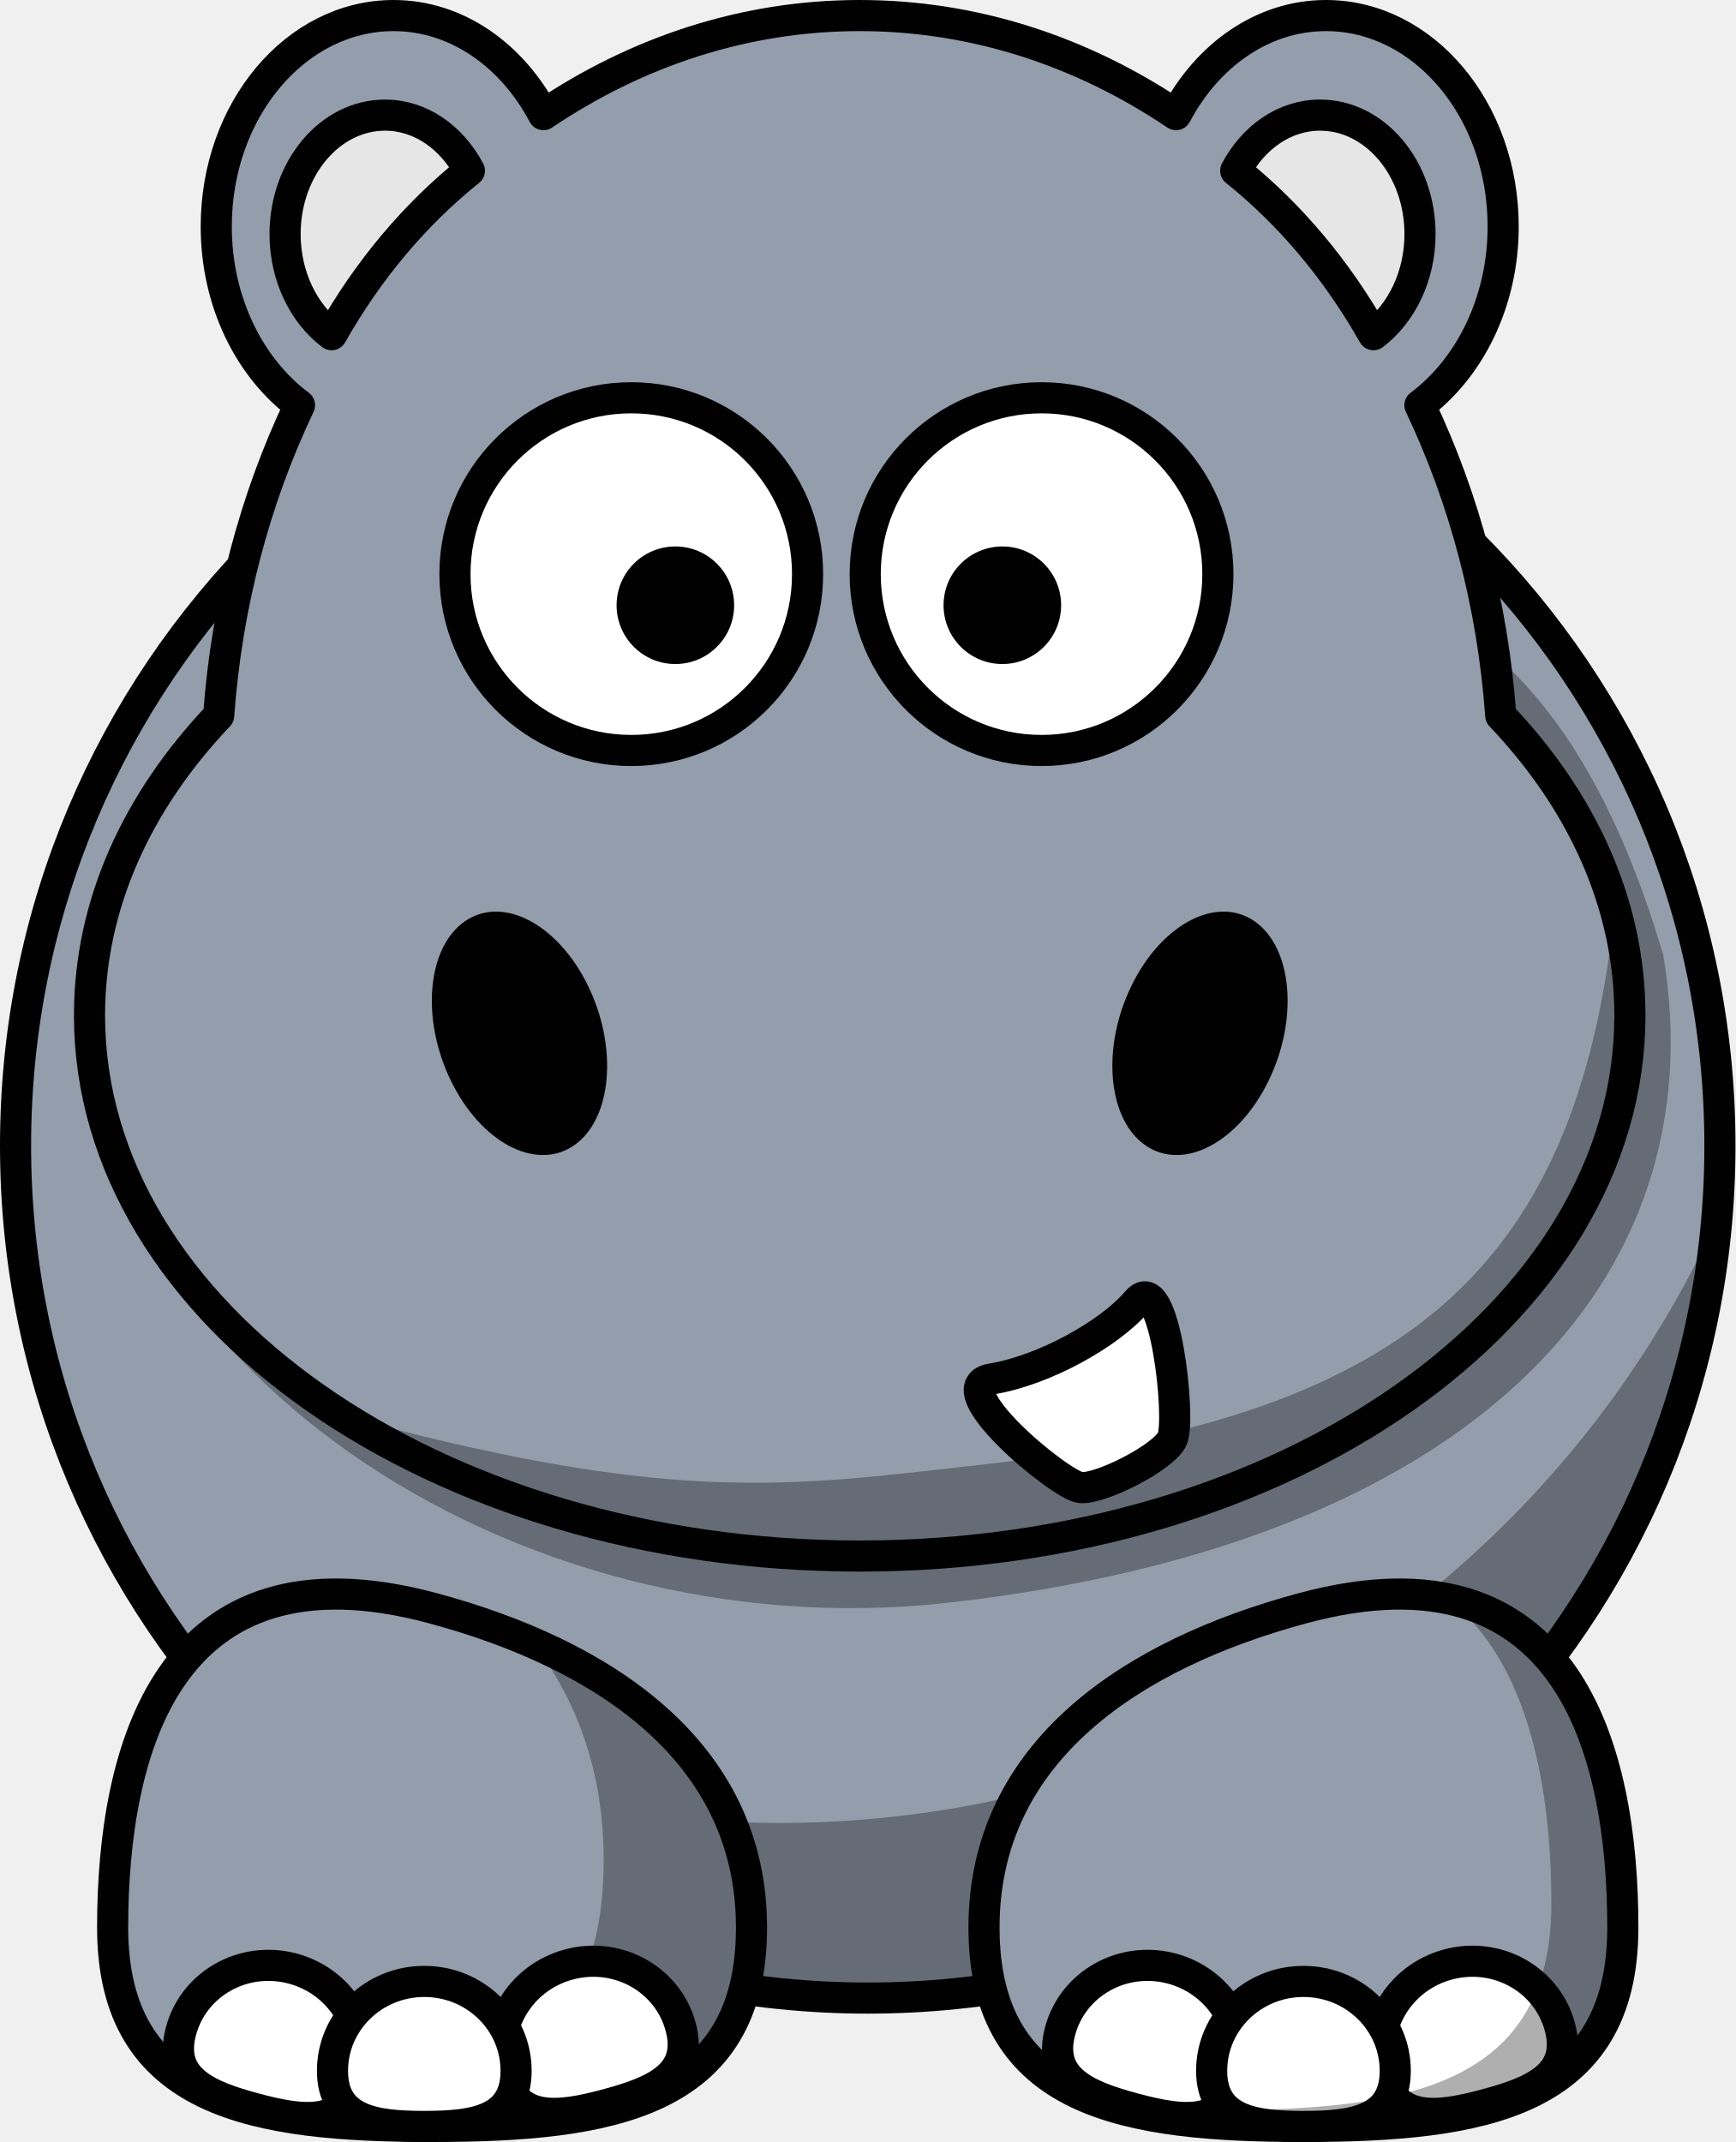
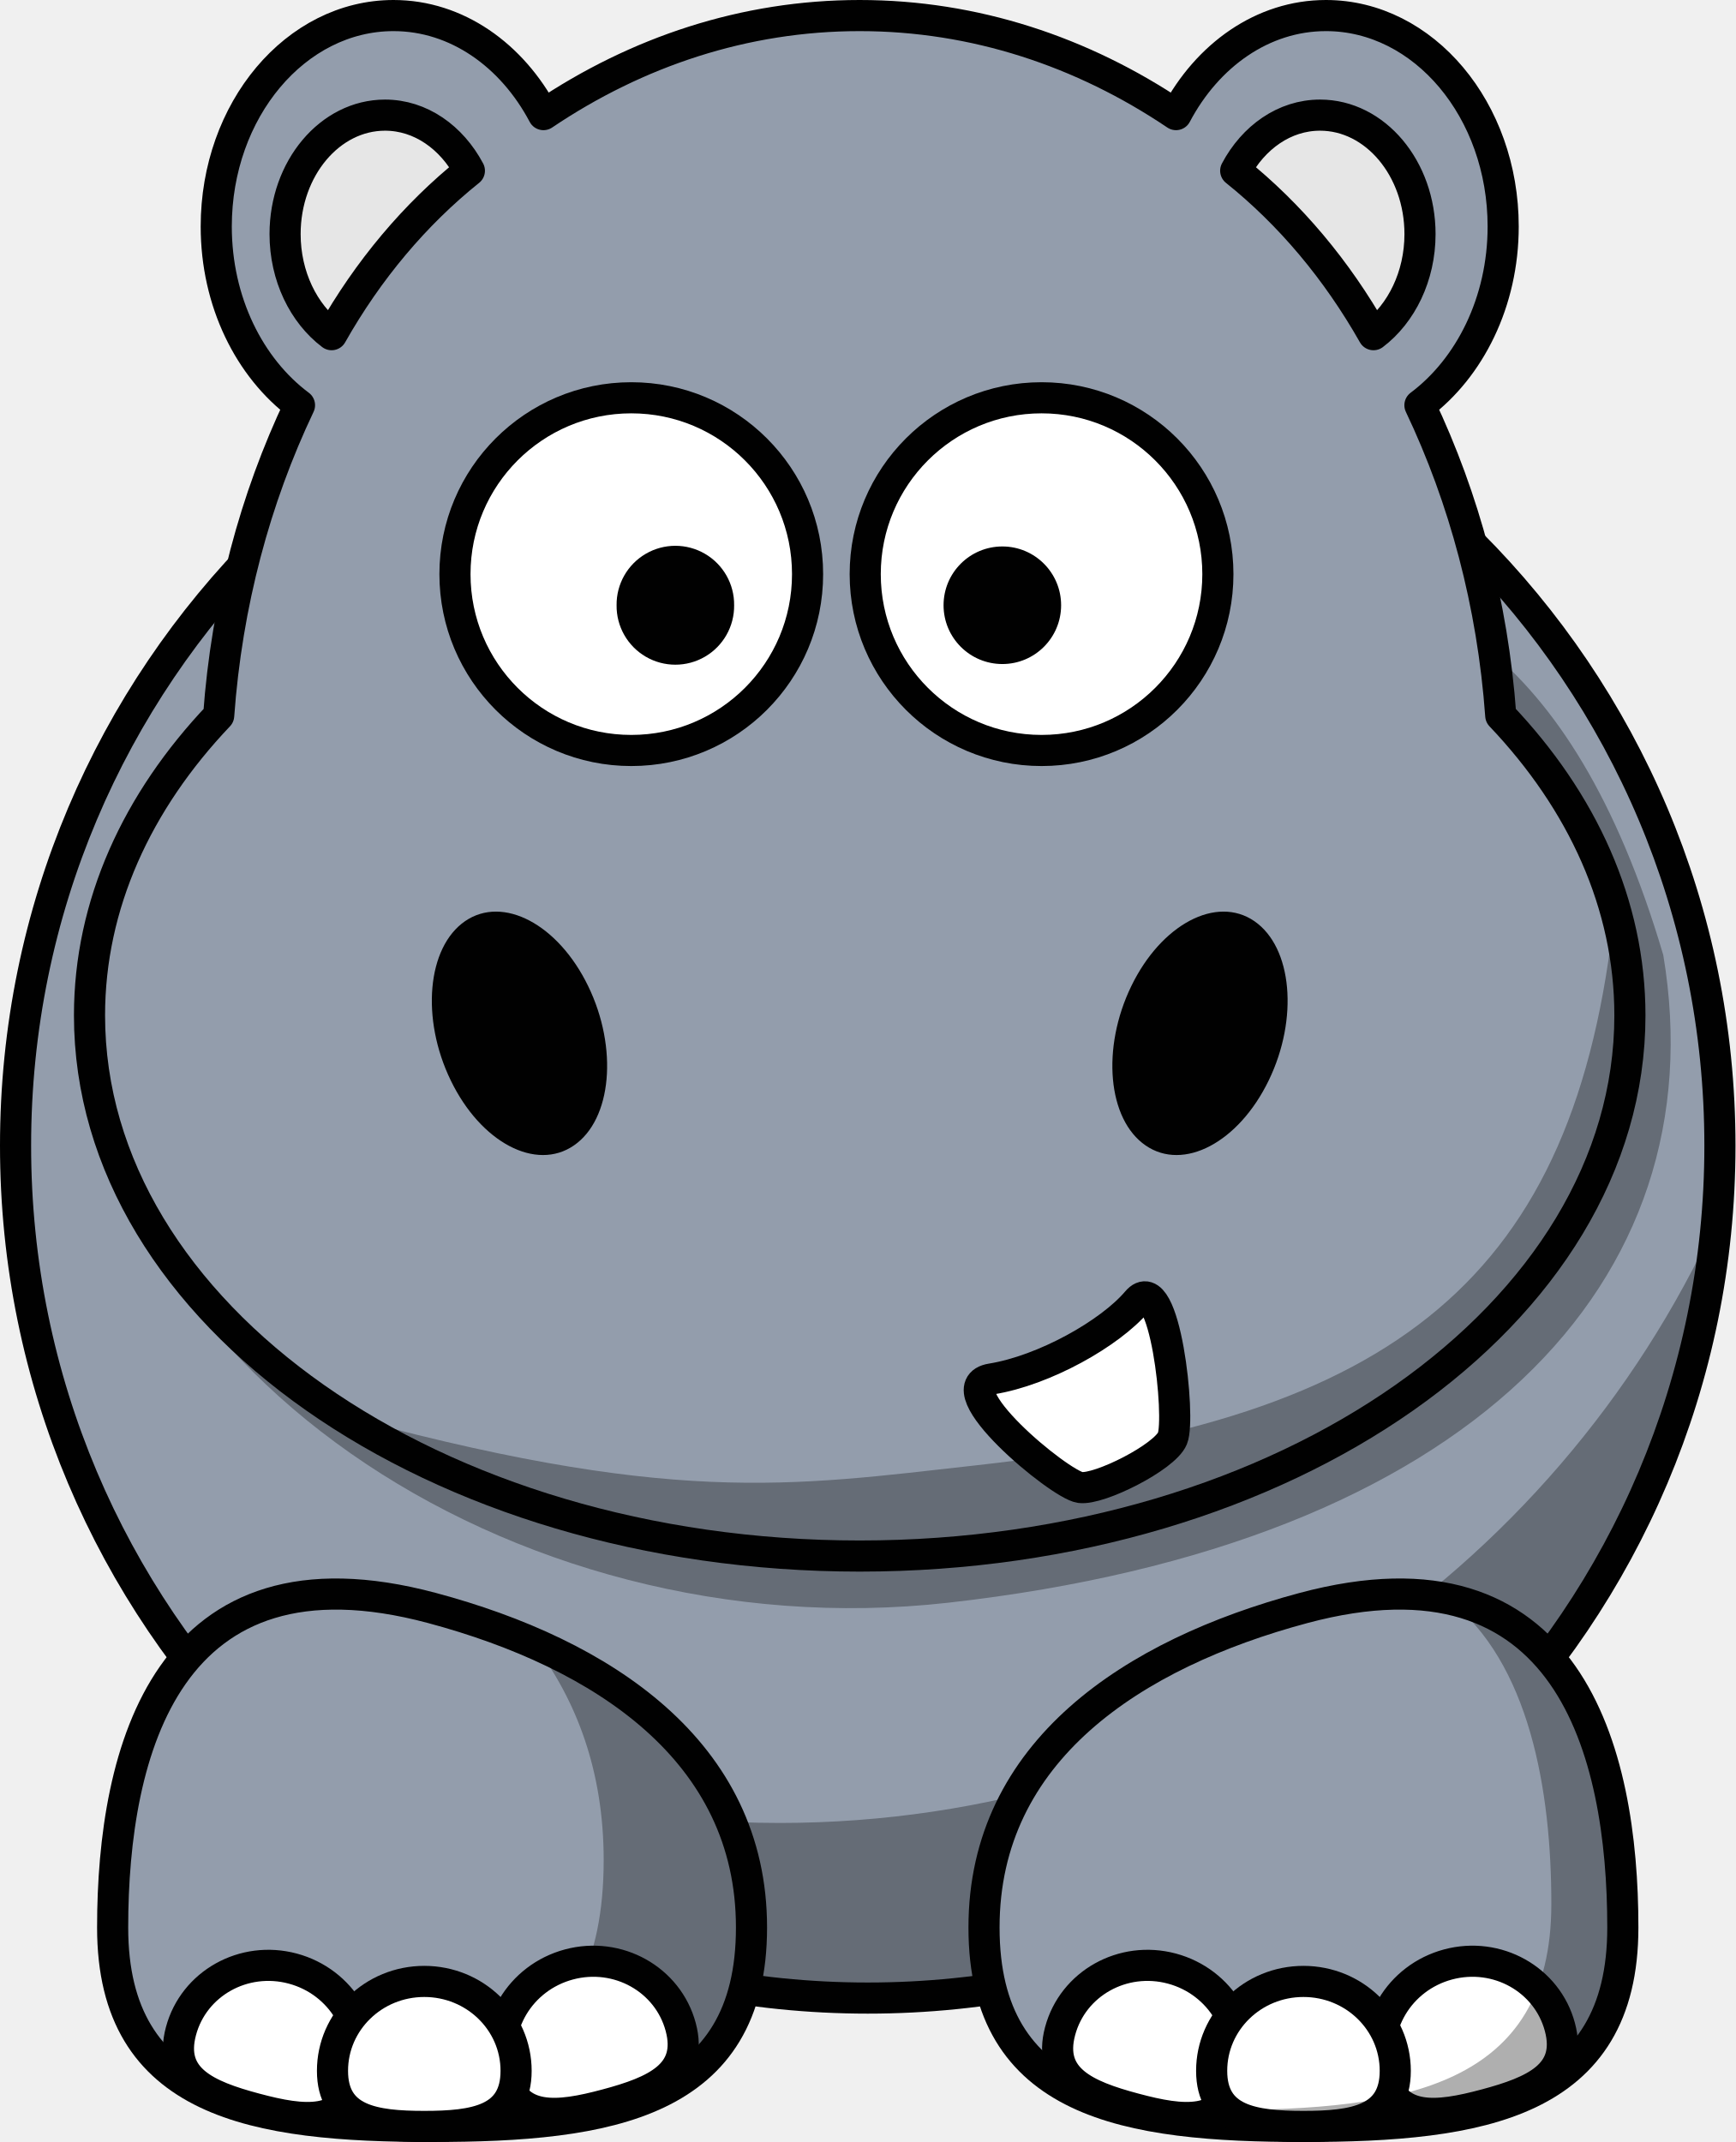
- <svg xmlns="http://www.w3.org/2000/svg" id="Layer_1" xml:space="preserve" version="1.0" viewBox="0 0 223.074 275.341">
-   <g id="g236">
-     <g id="g238">
-       <path id="path2383_2_" style="stroke-linejoin:round;stroke:#010101;stroke-width:4;stroke-linecap:round;fill:#939dac" d="m221.07 147.27c0.02 60.51-49.02 109.57-109.53 109.57-60.512 0-109.56-49.06-109.54-109.57-0.019-60.507 49.028-109.57 109.54-109.57 60.5 0.002 109.55 49.063 109.53 109.57z" />
-       <path id="path3353" style="fill-opacity:.314;fill:#010101" d="m220.65 156.86c-20.83 45.69-66.93 77.47-120.44 77.47-30.323 0-58.247-10.21-80.559-27.38 19.534 30.03 53.378 49.88 91.879 49.88 57.27 0 104.28-43.95 109.12-99.97z" />
-     </g>
-     <g id="g242">
-       <g id="g244">
-         <path id="path3245" style="stroke-linejoin:round;stroke:#010101;stroke-width:4;stroke-linecap:round;fill:#939dac" d="m14.479 247.77c-0.007 22.68 18.377 25.57 41.057 25.57 22.681 0 41.063-2.89 41.058-25.57 0.006-22.68-19.15-35.2-41.058-41.07-34.08-9.13-41.063 18.39-41.057 41.07z" />
-         <path id="path3297" style="fill-opacity:.314;fill:#010101" d="m68.531 211.19c5.617 7.37 9.065 16.56 9.063 27.91 0.007 26.82-18.383 30.25-41.063 30.25-3.51 0-6.904-0.11-10.156-0.35 7.439 3.62 17.751 4.35 29.156 4.35 22.68 0 41.069-2.91 41.063-25.59 0.005-18.03-12.1-29.61-28.063-36.57z" />
-         <g id="g248">
-           <path id="path3239" style="stroke-linejoin:round;stroke:#010101;stroke-width:4;stroke-linecap:round;fill:#ffffff" d="m87.495 260.56c1.644 6.13-3.251 8.28-9.547 9.96-6.296 1.69-11.607 2.28-13.248-3.85-1.644-6.13 2.129-12.46 8.424-14.15 6.296-1.69 12.73 1.91 14.371 8.04z" />
-           <path id="path3241" style="stroke-linejoin:round;stroke:#010101;stroke-width:4;stroke-linecap:round;fill:#ffffff" d="m46.054 267.2c-1.641 6.13-6.952 5.54-13.248 3.85-6.296-1.68-11.19-3.83-9.547-9.96 1.641-6.13 8.075-9.73 14.371-8.04 6.295 1.69 10.067 8.02 8.424 14.15z" />
-           <path id="path3243" style="stroke-linejoin:round;stroke:#010101;stroke-width:4;stroke-linecap:round;fill:#ffffff" d="m66.336 266.19c0.002 6.34-5.281 7.15-11.8 7.15-6.518 0-11.801-0.81-11.799-7.15-0.002-6.35 5.281-11.49 11.799-11.49 6.519 0 11.802 5.15 11.8 11.49z" />
-         </g>
-       </g>
-       <g id="g253">
-         <path id="path3220" style="stroke-linejoin:round;stroke:#010101;stroke-width:4;stroke-linecap:round;fill:#939dac" d="m208.59 247.77c0.01 22.68-18.37 25.57-41.05 25.57s-41.07-2.89-41.06-25.57c-0.01-22.68 19.15-35.2 41.06-41.07 34.08-9.13 41.06 18.39 41.05 41.07z" />
-         <g id="g256">
-           <path id="path3235_1_" style="stroke-linejoin:round;stroke:#010101;stroke-width:4;stroke-linecap:round;fill:#ffffff" d="m200.5 260.56c1.64 6.13-3.26 8.28-9.55 9.96-6.3 1.69-11.61 2.28-13.25-3.85s2.13-12.46 8.42-14.15c6.3-1.69 12.74 1.91 14.38 8.04z" />
-           <path id="path3237" style="stroke-linejoin:round;stroke:#010101;stroke-width:4;stroke-linecap:round;fill:#ffffff" d="m159.05 267.2c-1.64 6.13-6.95 5.54-13.24 3.85-6.3-1.68-11.19-3.83-9.55-9.96s8.07-9.73 14.37-8.04c6.29 1.69 10.07 8.02 8.42 14.15z" />
-           <path id="path3224" style="stroke-linejoin:round;stroke:#010101;stroke-width:4;stroke-linecap:round;fill:#ffffff" d="m179.34 266.19c0 6.34-5.28 7.15-11.8 7.15s-11.8-0.81-11.8-7.15c0-6.35 5.28-11.49 11.8-11.49s11.8 5.15 11.8 11.49z" />
-         </g>
-         <path id="path3358" style="fill-opacity:.314;fill:#010101" d="m186.06 205.52c10.56 8.15 13.35 24.67 13.34 39.24 0.01 23.47-19.01 26.47-42.47 26.47-5.09 0-9.94-0.16-14.47-0.62 6.94 2.22 15.63 2.72 25.07 2.72 22.68 0 41.07-2.88 41.06-25.57 0-17.76-4.29-38.49-22.53-42.24z" />
-       </g>
-     </g>
-     <g id="g262">
-       <path id="path3307" style="fill-opacity:.314;fill:#010101" d="m213.79 122.77c7 42-24.74 75.7-91.92 83.25-56.336 6.33-111.35-31.19-111.34-79 32.004-48.666 121.97-103.71 122.46-55.902 0.21 20.57 56.8-29.597 80.8 51.652z" />
-       <path id="path265" style="stroke-linejoin:round;stroke:#010101;stroke-width:4;stroke-linecap:round;fill:#939dac" d="m192.9 91.985c-1.04-14.407-4.7-27.927-10.39-39.897 6.41-4.801 10.7-13.3 10.7-22.971 0-14.967-10.21-27.117-22.78-27.117-8.13 0-15.24 5.104-19.27 12.733-12.02-8.094-25.89-12.733-40.67-12.733-14.781 0-28.627 4.643-40.638 12.733-4.032-7.629-11.14-12.733-19.269-12.733-12.576 0-22.788 12.15-22.788 27.117 0 9.684 4.276 18.174 10.701 22.971-5.691 11.97-9.348 25.491-10.387 39.899-10.487 11.033-16.604 24.283-16.604 38.533 0 38.39 44.323 69.5 98.995 69.5 54.68 0 99-31.11 99-69.5 0-14.25-6.11-27.5-16.6-38.535z" />
-       <g id="g267">
-         <path id="path2398_2_" style="fill:#010101" d="m163.07 138.89c-3.86 7.97-10.95 11.71-15.82 8.35-4.88-3.35-5.7-12.52-1.84-20.48s10.95-11.7 15.82-8.35c4.88 3.36 5.7 12.53 1.84 20.48z" />
-         <path id="path2412_1_" style="fill:#010101" d="m57.941 138.89c3.86 7.97 10.948 11.71 15.825 8.35 4.876-3.35 5.7-12.52 1.835-20.48-3.858-7.96-10.946-11.7-15.823-8.35-4.878 3.36-5.7 12.53-1.837 20.48z" />
-       </g>
-       <g id="g271">
-         <path id="path2483_3_" style="stroke-linejoin:round;stroke:#010101;stroke-width:4;stroke-linecap:round;fill:#e6e6e6" d="m169.67 14.799c-4.57 0-8.57 2.865-10.84 7.147 6.99 5.602 13 12.755 17.71 21.075 3.58-2.712 5.98-7.503 5.98-12.931 0-8.438-5.76-15.291-12.85-15.291z" />
-         <path id="path2523_3_" style="stroke-linejoin:round;stroke:#010101;stroke-width:4;stroke-linecap:round;fill:#e6e6e6" d="m49.493 14.799c4.57 0 8.562 2.865 10.839 7.147-6.989 5.602-13.007 12.755-17.71 21.075-3.588-2.712-5.979-7.503-5.979-12.931 0-8.438 5.759-15.291 12.85-15.291z" />
-       </g>
-       <g id="g275">
-         <g id="g277">
-           <path id="path3159_1_" style="stroke-linejoin:round;stroke:#010101;stroke-width:4;stroke-linecap:round;fill:#ffffff" d="m156.54 73.801c0 12.519-10.15 22.669-22.66 22.669-12.52 0-22.67-10.15-22.67-22.669s10.15-22.669 22.67-22.669c12.51 0 22.66 10.15 22.66 22.669z" />
-           <path id="path3161_1_" style="fill:#010101" d="m136.39 77.801c0 4.173-3.38 7.557-7.55 7.557-4.18 0-7.56-3.384-7.56-7.557s3.38-7.557 7.56-7.557c4.17 0 7.55 3.384 7.55 7.557z" />
-         </g>
-         <g id="g281">
-           <path id="path3157_1_" style="stroke-linejoin:round;stroke:#010101;stroke-width:4;stroke-linecap:round;fill:#ffffff" d="m103.8 73.801c0.01 12.519-10.14 22.669-22.658 22.669s-22.666-10.15-22.663-22.669c-0.003-12.519 10.145-22.669 22.663-22.669s22.668 10.15 22.658 22.669z" />
-           <path id="path3163_1_" style="fill:#010101" d="m94.362 77.801c0.002 4.173-3.381 7.557-7.554 7.557s-7.556-3.384-7.555-7.557c-0.001-4.173 3.382-7.557 7.555-7.557s7.556 3.384 7.554 7.557z" />
-         </g>
-       </g>
-       <path id="path3302" style="fill-opacity:.314;fill:#010101" d="m207.54 117.02c-4.93 47.58-28.33 65.37-82 71.33-24 2.67-39.335 5.34-83.669-7 40.667 21.34 47 16.67 78.999 17.67 24.5 0.77 64-10.33 83.67-45.67 11-27 3.98-31.11 3-36.33z" />
-       <path id="path3225_1_" style="stroke-linejoin:round;stroke:#010101;stroke-width:4;fill:#ffffff" d="m127.42 177.26c6.81-1.1 15.26-5.86 18.73-9.96 3.56-4.21 5.64 14.97 4.55 17.6-1 2.41-9.4 6.64-11.86 6.31-2.64-0.36-17.79-12.92-11.42-13.95z" />
-     </g>
-   </g>
+ <svg xmlns="http://www.w3.org/2000/svg" xml:space="preserve" version="1.0" viewBox="0 0 223.074 275.341">
+   <path d="M221.07 147.27c.02 60.51-49.02 109.57-109.53 109.57C51.028 256.84 1.98 207.78 2 147.27 1.981 86.763 51.028 37.7 111.54 37.7c60.5.002 109.55 49.063 109.53 109.57" style="stroke-linejoin:round;stroke:#010101;stroke-width:4;stroke-linecap:round;fill:#939dac" />
+   <path d="M220.65 156.86c-20.83 45.69-66.93 77.47-120.44 77.47-30.323 0-58.247-10.21-80.559-27.38 19.534 30.03 53.378 49.88 91.879 49.88 57.27 0 104.28-43.95 109.12-99.97" style="fill-opacity:.314;fill:#010101" />
+   <path d="M14.479 247.77c-.007 22.68 18.377 25.57 41.057 25.57s41.063-2.89 41.058-25.57c.006-22.68-19.15-35.2-41.058-41.07-34.08-9.13-41.063 18.39-41.057 41.07" style="stroke-linejoin:round;stroke:#010101;stroke-width:4;stroke-linecap:round;fill:#939dac" />
+   <path d="M68.531 211.19c5.617 7.37 9.065 16.56 9.063 27.91.007 26.82-18.383 30.25-41.063 30.25-3.51 0-6.904-.11-10.156-.35 7.439 3.62 17.751 4.35 29.156 4.35 22.68 0 41.069-2.91 41.063-25.59.005-18.03-12.1-29.61-28.063-36.57" style="fill-opacity:.314;fill:#010101" />
+   <path d="M87.495 260.56c1.644 6.13-3.251 8.28-9.547 9.96-6.296 1.69-11.607 2.28-13.248-3.85-1.644-6.13 2.129-12.46 8.424-14.15 6.296-1.69 12.73 1.91 14.371 8.04m-41.441 6.64c-1.641 6.13-6.952 5.54-13.248 3.85-6.296-1.68-11.19-3.83-9.547-9.96 1.641-6.13 8.075-9.73 14.371-8.04 6.295 1.69 10.067 8.02 8.424 14.15" style="stroke-linejoin:round;stroke:#010101;stroke-width:4;stroke-linecap:round;fill:#fff" />
+   <path d="M66.336 266.19c.002 6.34-5.281 7.15-11.8 7.15-6.518 0-11.801-.81-11.799-7.15-.002-6.35 5.281-11.49 11.799-11.49 6.519 0 11.802 5.15 11.8 11.49" style="stroke-linejoin:round;stroke:#010101;stroke-width:4;stroke-linecap:round;fill:#fff" />
+   <path d="M208.59 247.77c.01 22.68-18.37 25.57-41.05 25.57s-41.07-2.89-41.06-25.57c-.01-22.68 19.15-35.2 41.06-41.07 34.08-9.13 41.06 18.39 41.05 41.07" style="stroke-linejoin:round;stroke:#010101;stroke-width:4;stroke-linecap:round;fill:#939dac" />
+   <path d="M200.5 260.56c1.64 6.13-3.26 8.28-9.55 9.96-6.3 1.69-11.61 2.28-13.25-3.85s2.13-12.46 8.42-14.15c6.3-1.69 12.74 1.91 14.38 8.04m-41.45 6.64c-1.64 6.13-6.95 5.54-13.24 3.85-6.3-1.68-11.19-3.83-9.55-9.96s8.07-9.73 14.37-8.04c6.29 1.69 10.07 8.02 8.42 14.15" style="stroke-linejoin:round;stroke:#010101;stroke-width:4;stroke-linecap:round;fill:#fff" />
+   <path d="M179.34 266.19c0 6.34-5.28 7.15-11.8 7.15s-11.8-.81-11.8-7.15c0-6.35 5.28-11.49 11.8-11.49s11.8 5.15 11.8 11.49" style="stroke-linejoin:round;stroke:#010101;stroke-width:4;stroke-linecap:round;fill:#fff" />
+   <path d="M186.06 205.52c10.56 8.15 13.35 24.67 13.34 39.24.01 23.47-19.01 26.47-42.47 26.47-5.09 0-9.94-.16-14.47-.62 6.94 2.22 15.63 2.72 25.07 2.72 22.68 0 41.07-2.88 41.06-25.57 0-17.76-4.29-38.49-22.53-42.24m27.73-82.75c7 42-24.74 75.7-91.92 83.25-56.336 6.33-111.35-31.19-111.34-79C42.534 78.354 132.5 23.31 132.99 71.118c.21 20.57 56.8-29.597 80.8 51.652" style="fill-opacity:.314;fill:#010101" />
+   <path d="M192.9 91.985c-1.04-14.407-4.7-27.927-10.39-39.897 6.41-4.801 10.7-13.3 10.7-22.971C193.21 14.15 183 2 170.43 2c-8.13 0-15.24 5.104-19.27 12.733C139.14 6.639 125.27 2 110.49 2S81.863 6.643 69.852 14.733C65.82 7.104 58.712 2 50.583 2 38.007 2 27.795 14.15 27.795 29.117c0 9.684 4.276 18.174 10.701 22.971-5.691 11.97-9.348 25.491-10.387 39.899-10.487 11.033-16.604 24.283-16.604 38.533 0 38.39 44.323 69.5 98.995 69.5 54.68 0 99-31.11 99-69.5 0-14.25-6.11-27.5-16.6-38.535" style="stroke-linejoin:round;stroke:#010101;stroke-width:4;stroke-linecap:round;fill:#939dac" />
+   <path d="M163.07 138.89c-3.86 7.97-10.95 11.71-15.82 8.35-4.88-3.35-5.7-12.52-1.84-20.48s10.95-11.7 15.82-8.35c4.88 3.36 5.7 12.53 1.84 20.48m-105.129 0c3.86 7.97 10.948 11.71 15.825 8.35 4.876-3.35 5.7-12.52 1.835-20.48-3.858-7.96-10.946-11.7-15.823-8.35-4.878 3.36-5.7 12.53-1.837 20.48" style="fill:#010101" />
+   <path d="M169.67 14.799c-4.57 0-8.57 2.865-10.84 7.147 6.99 5.602 13 12.755 17.71 21.075 3.58-2.712 5.98-7.503 5.98-12.931 0-8.438-5.76-15.291-12.85-15.291m-120.177 0c4.57 0 8.562 2.865 10.839 7.147-6.989 5.602-13.007 12.755-17.71 21.075-3.588-2.712-5.979-7.503-5.979-12.931 0-8.438 5.759-15.291 12.85-15.291" style="stroke-linejoin:round;stroke:#010101;stroke-width:4;stroke-linecap:round;fill:#e6e6e6" />
+   <path d="M156.54 73.801c0 12.519-10.15 22.669-22.66 22.669-12.52 0-22.67-10.15-22.67-22.669s10.15-22.669 22.67-22.669c12.51 0 22.66 10.15 22.66 22.669" style="stroke-linejoin:round;stroke:#010101;stroke-width:4;stroke-linecap:round;fill:#fff" />
+   <path d="M136.39 77.801c0 4.173-3.38 7.557-7.55 7.557-4.18 0-7.56-3.384-7.56-7.557s3.38-7.557 7.56-7.557c4.17 0 7.55 3.384 7.55 7.557" style="fill:#010101" />
+   <path d="M103.8 73.801c.01 12.519-10.14 22.669-22.658 22.669S58.476 86.32 58.479 73.801c-.003-12.519 10.145-22.669 22.663-22.669s22.668 10.15 22.658 22.669" style="stroke-linejoin:round;stroke:#010101;stroke-width:4;stroke-linecap:round;fill:#fff" />
+   <path d="M94.362 77.801a7.555 7.555 0 1 1-15.109 0 7.555 7.555 0 1 1 15.109 0" style="fill:#010101" />
+   <path d="M207.54 117.02c-4.93 47.58-28.33 65.37-82 71.33-24 2.67-39.335 5.34-83.669-7 40.667 21.34 47 16.67 78.999 17.67 24.5.77 64-10.33 83.67-45.67 11-27 3.98-31.11 3-36.33" style="fill-opacity:.314;fill:#010101" />
+   <path d="M127.42 177.26c6.81-1.1 15.26-5.86 18.73-9.96 3.56-4.21 5.64 14.97 4.55 17.6-1 2.41-9.4 6.64-11.86 6.31-2.64-.36-17.79-12.92-11.42-13.95z" style="stroke-linejoin:round;stroke:#010101;stroke-width:4;fill:#fff" />
</svg>
